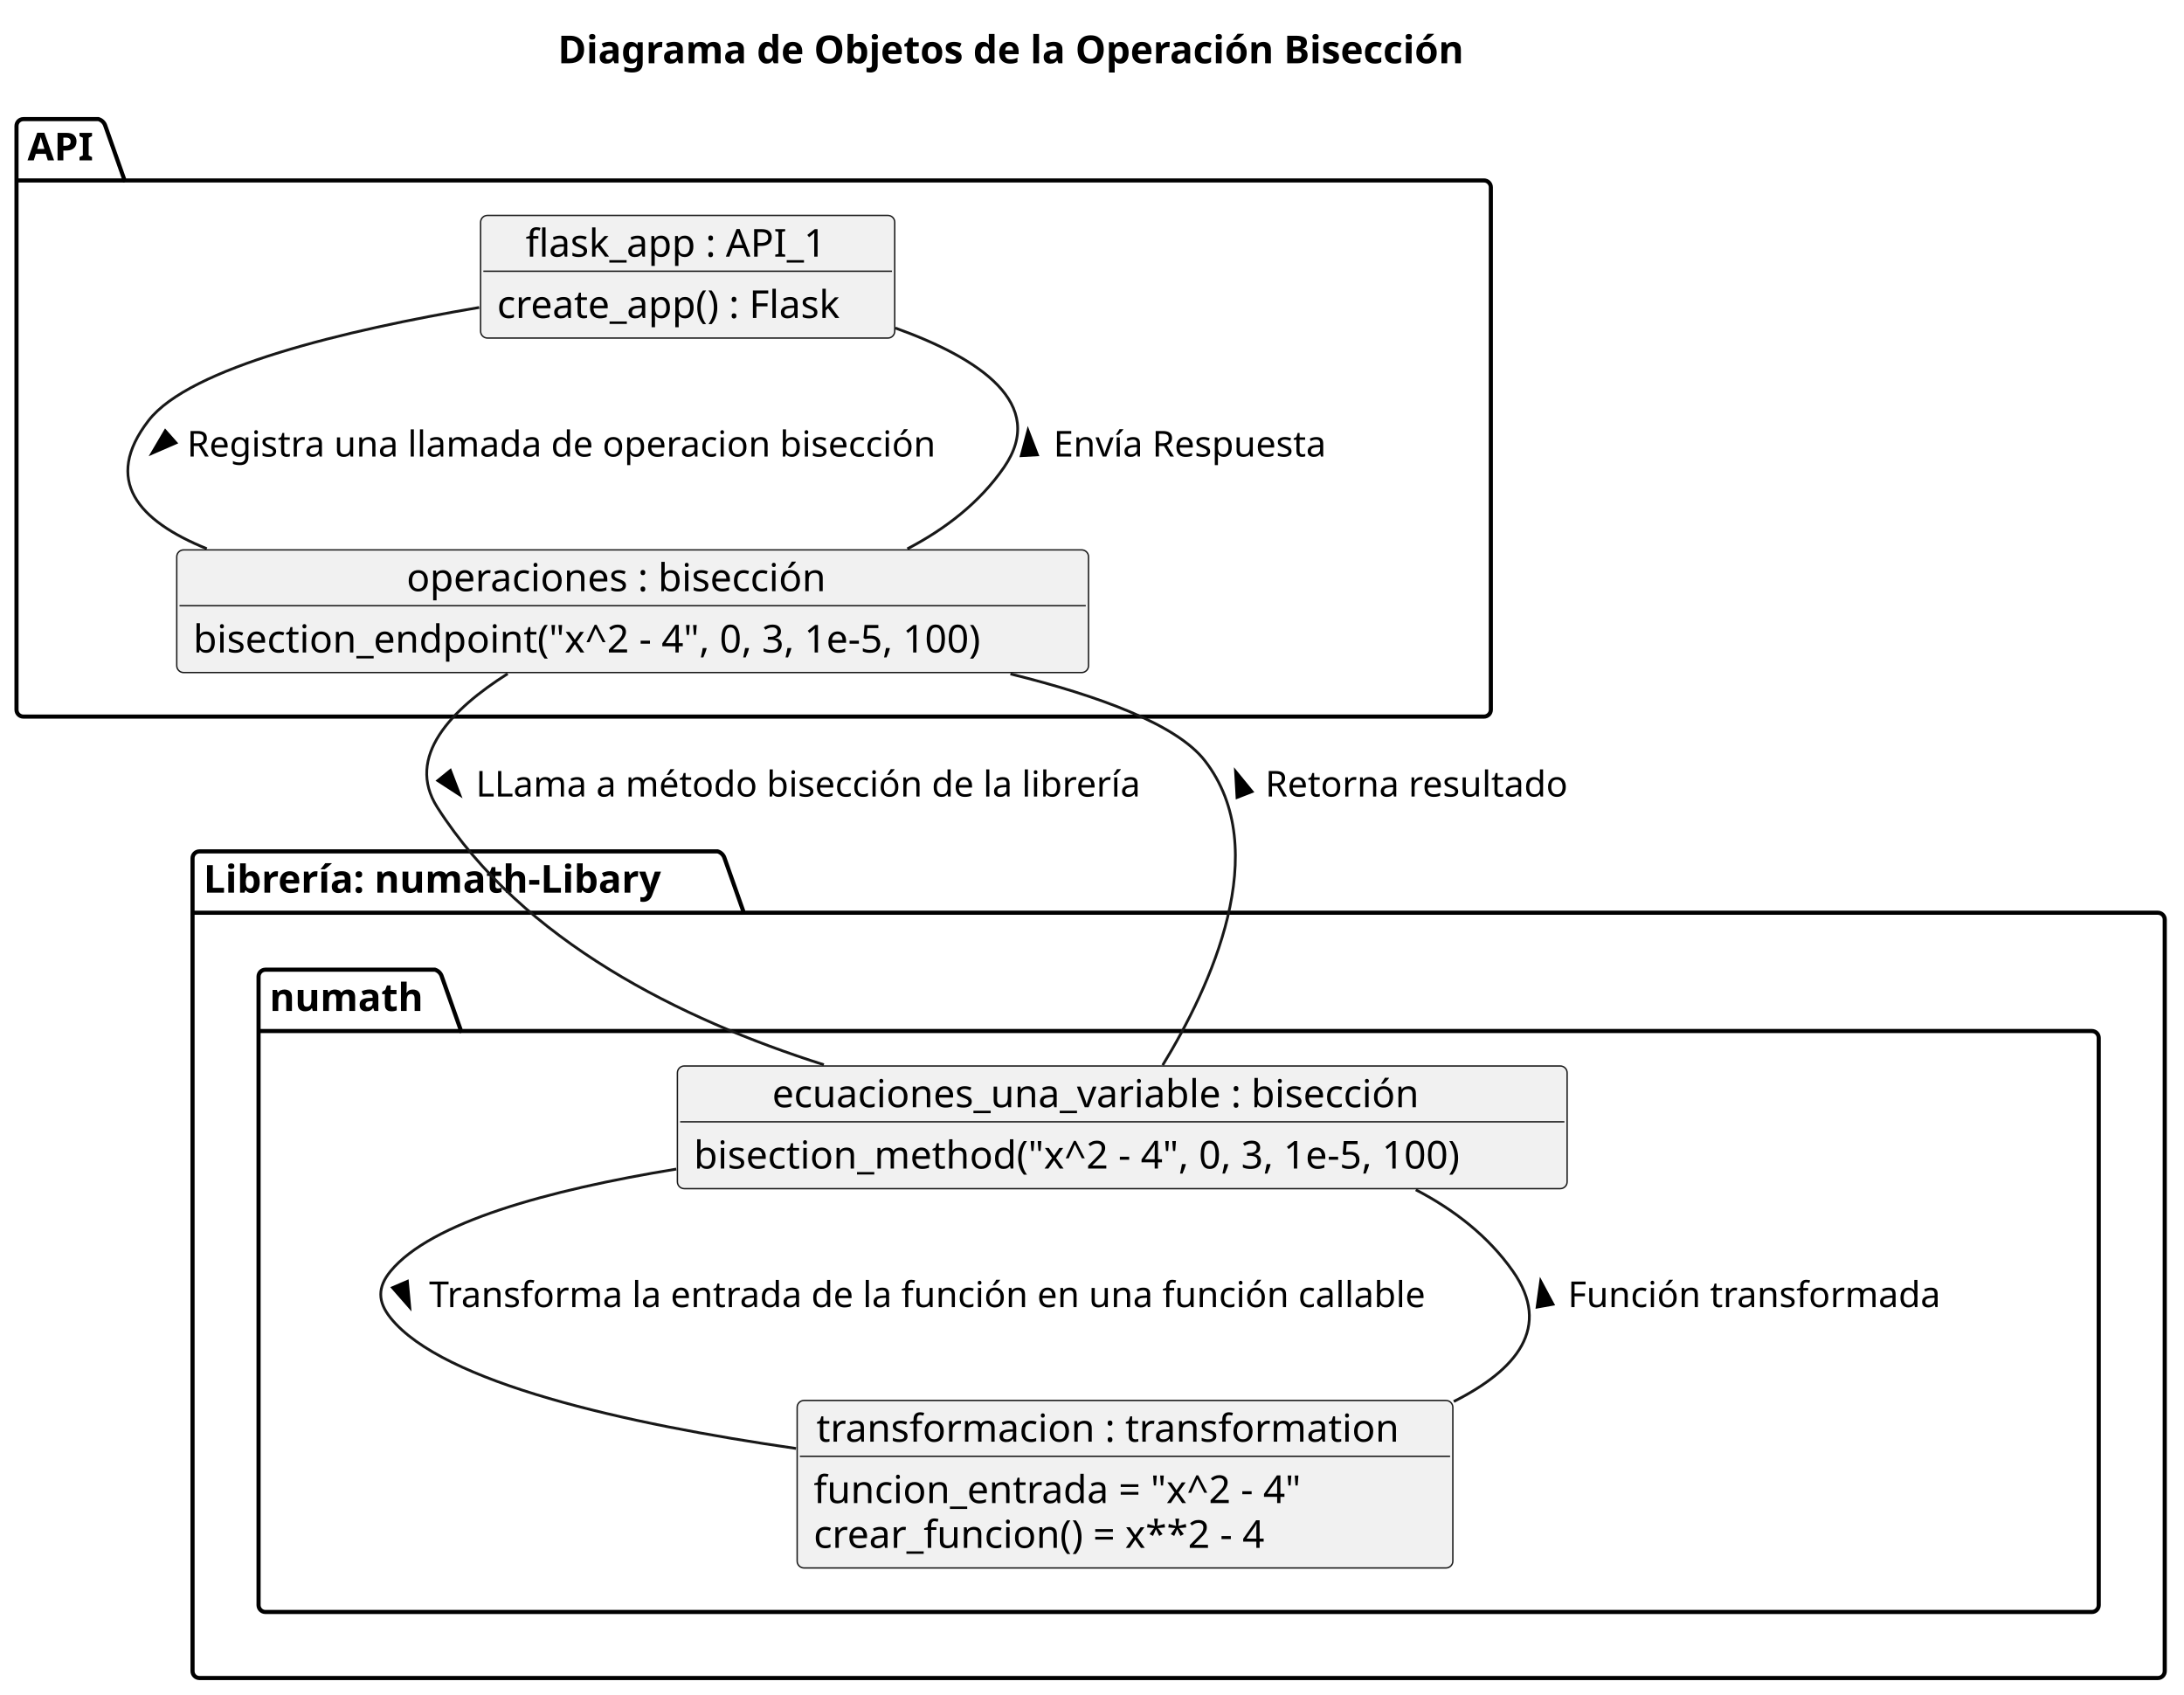
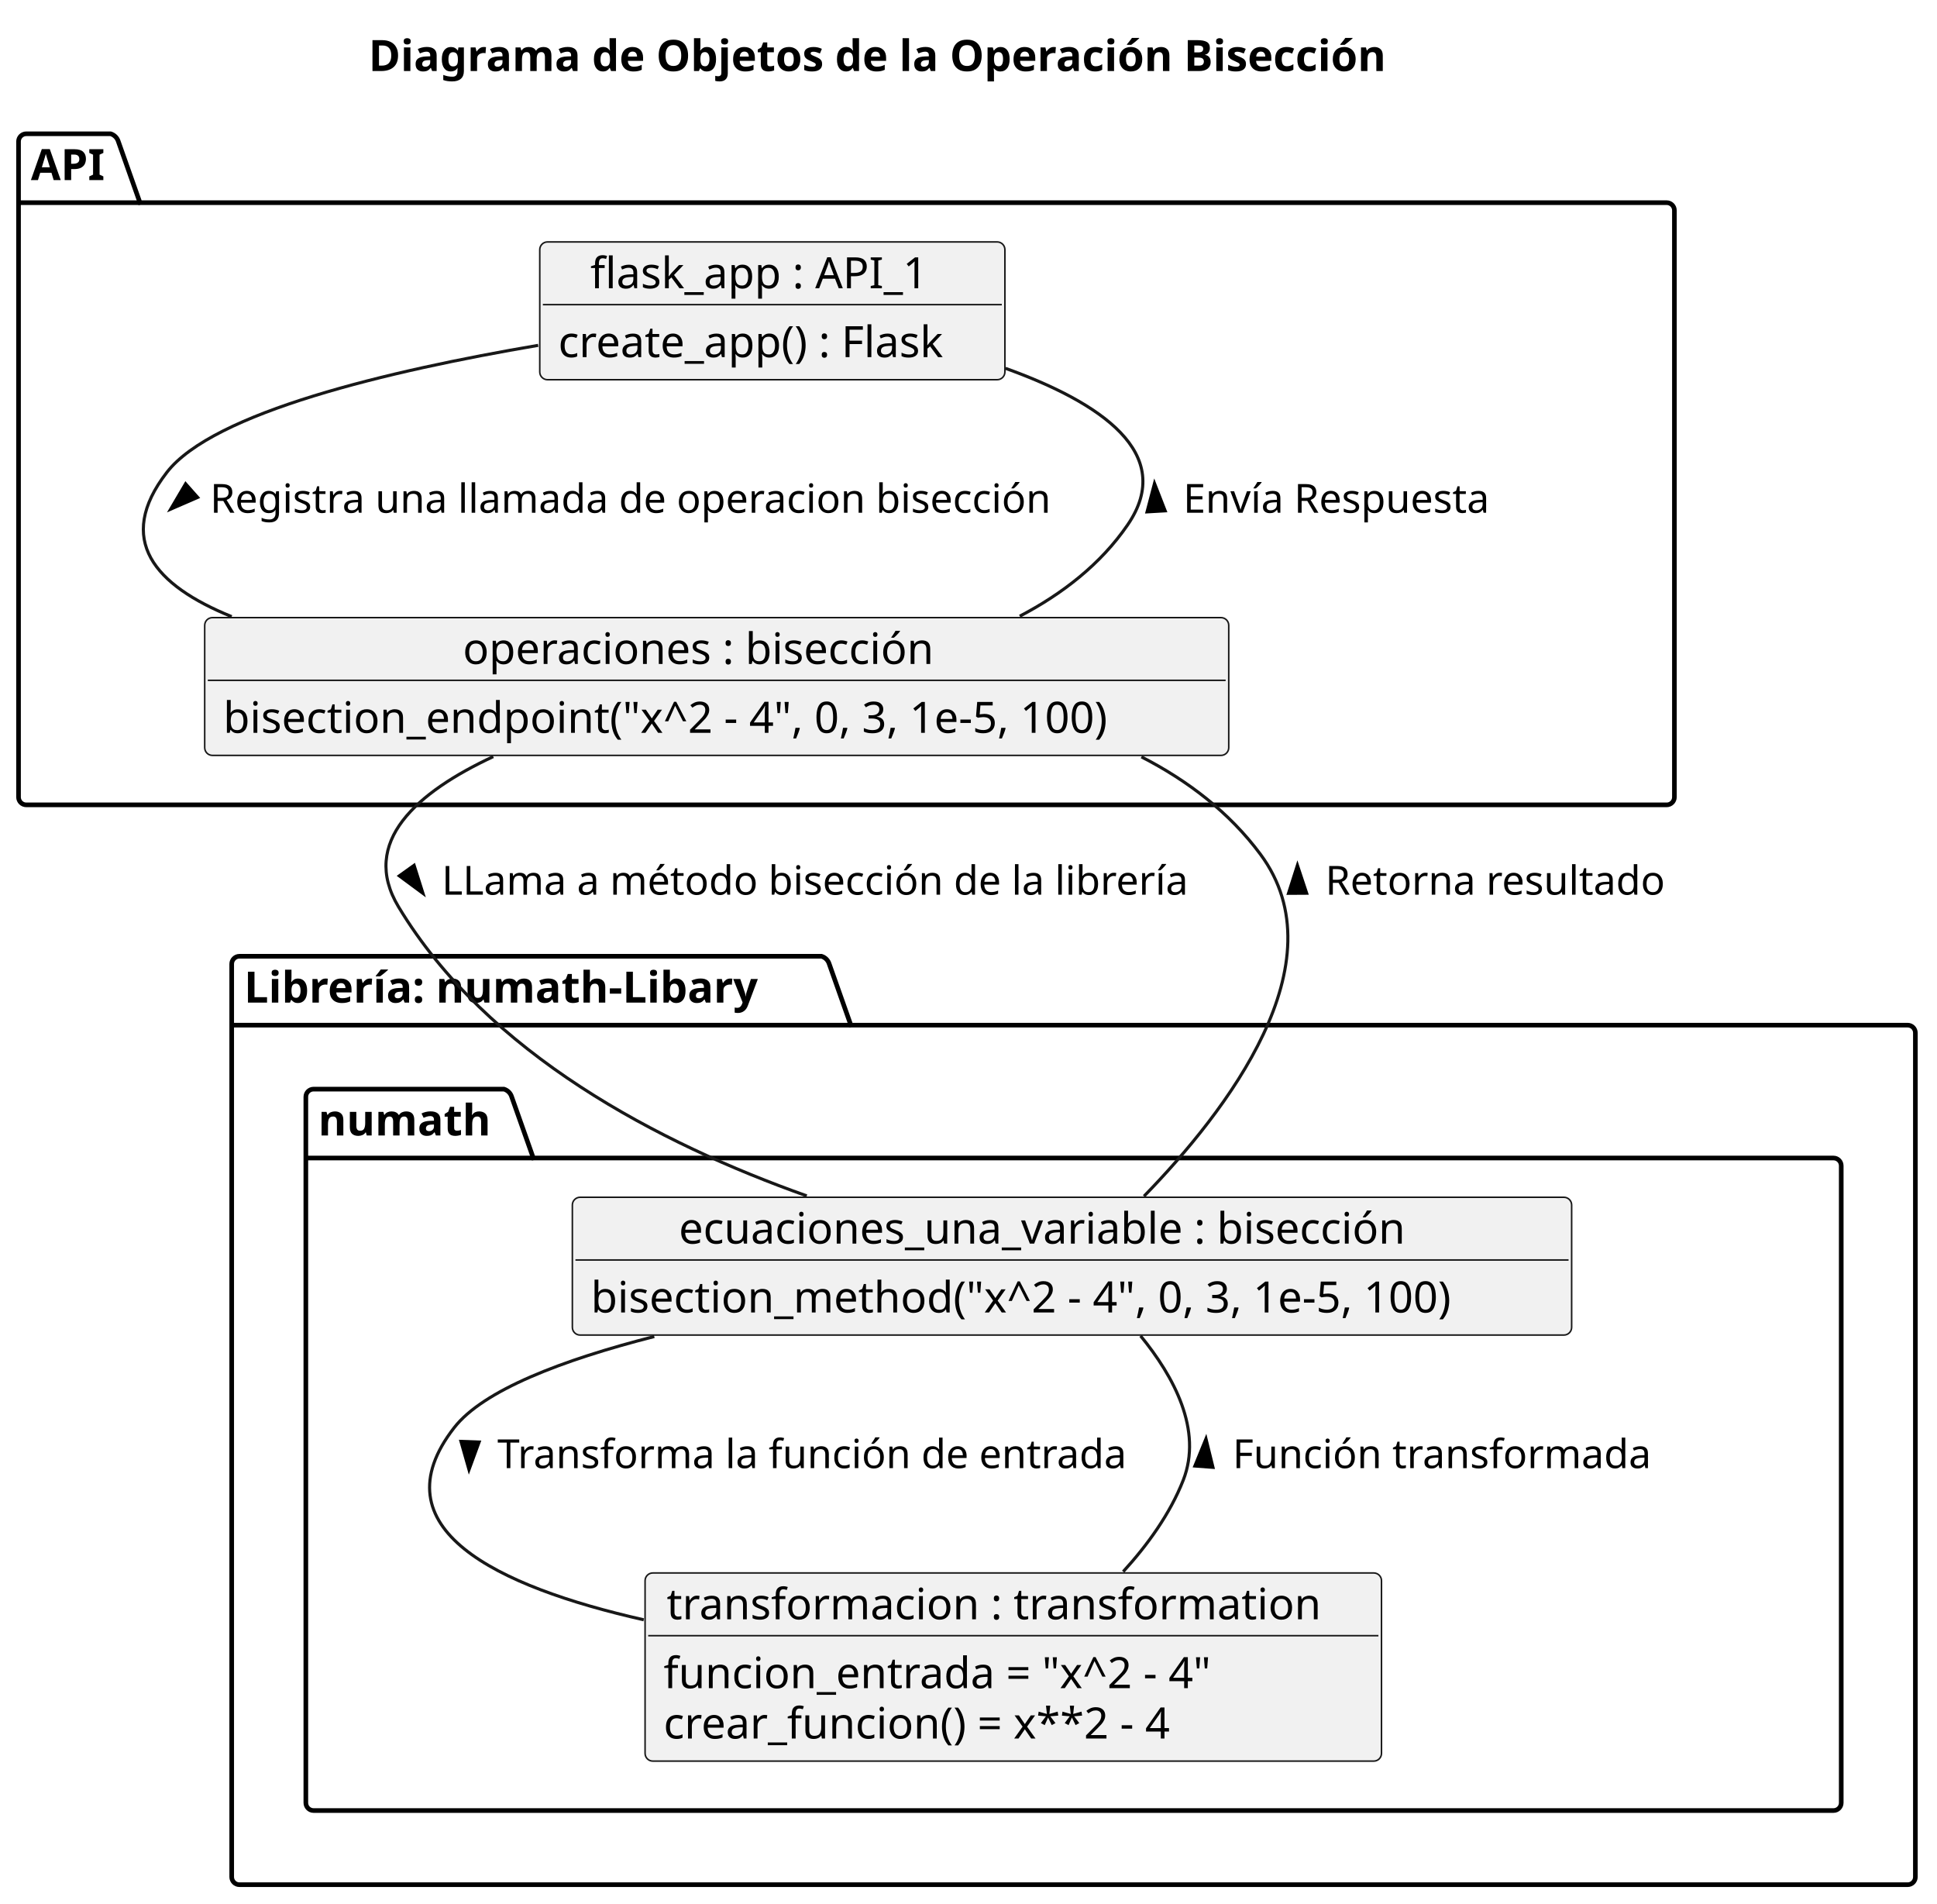
- <svg xmlns="http://www.w3.org/2000/svg" contentStyleType="text/css" data-diagram-type="CLASS" height="616px" preserveAspectRatio="none" style="width:794px;height:616px;background:#FFFFFF;" version="1.1" viewBox="0 0 794 616" width="794px" zoomAndPan="magnify">
+ <svg xmlns="http://www.w3.org/2000/svg" contentStyleType="text/css" data-diagram-type="CLASS" height="616px" preserveAspectRatio="none" style="width:627px;height:616px;background:#FFFFFF;" version="1.1" viewBox="0 0 627 616" width="627px" zoomAndPan="magnify">
  <defs />
  <g>
    <g class="title" data-source-line="1">
-       <text fill="#000000" font-family="sans-serif" font-size="14" font-weight="bold" lengthAdjust="spacing" textLength="374.391" x="202.805" y="22.995">Diagrama de Objetos de la Operación Bisección</text>
+       <text fill="#000000" font-family="sans-serif" font-size="14" font-weight="bold" lengthAdjust="spacing" textLength="374.391" x="119.305" y="22.995">Diagrama de Objetos de la Operación Bisección</text>
    </g>
    <g class="cluster" data-entity="API" data-source-line="3" data-uid="ent0002" id="cluster_API">
      <path d="M8.5,43.297 L35.805,43.297 A3.75,3.75 0 0 1 38.305,45.797 L45.305,65.594 L539.5,65.594 A2.5,2.5 0 0 1 542,68.094 L542,257.987 A2.5,2.5 0 0 1 539.5,260.487 L8.5,260.487 A2.5,2.5 0 0 1 6,257.987 L6,45.797 A2.5,2.5 0 0 1 8.5,43.297" fill="none" style="stroke:#000000;stroke-width:1.5;" />
      <line style="stroke:#000000;stroke-width:1.5;" x1="6" x2="45.305" y1="65.594" y2="65.594" />
      <text fill="#000000" font-family="sans-serif" font-size="14" font-weight="bold" lengthAdjust="spacing" textLength="26.305" x="10" y="58.292">API</text>
    </g>
    <g class="cluster" data-entity="Librería: numath-Libary" data-source-line="13" data-uid="ent0005" id="cluster_Librería: numath-Libary">
-       <path d="M72.5,309.487 L260.921,309.487 A3.75,3.75 0 0 1 263.421,311.987 L270.421,331.784 L784.5,331.784 A2.5,2.5 0 0 1 787,334.284 L787,607.467 A2.5,2.5 0 0 1 784.5,609.967 L72.5,609.967 A2.5,2.5 0 0 1 70,607.467 L70,311.987 A2.5,2.5 0 0 1 72.5,309.487" fill="none" style="stroke:#000000;stroke-width:1.5;" />
-       <line style="stroke:#000000;stroke-width:1.5;" x1="70" x2="270.421" y1="331.784" y2="331.784" />
-       <text fill="#000000" font-family="sans-serif" font-size="14" font-weight="bold" lengthAdjust="spacing" textLength="187.421" x="74" y="324.482">Librería: numath-Libary</text>
+       <path d="M77.5,309.487 L265.921,309.487 A3.75,3.75 0 0 1 268.421,311.987 L275.421,331.784 L617.5,331.784 A2.5,2.5 0 0 1 620,334.284 L620,607.467 A2.5,2.5 0 0 1 617.5,609.967 L77.5,609.967 A2.5,2.5 0 0 1 75,607.467 L75,311.987 A2.5,2.5 0 0 1 77.5,309.487" fill="none" style="stroke:#000000;stroke-width:1.5;" />
+       <line style="stroke:#000000;stroke-width:1.5;" x1="75" x2="275.421" y1="331.784" y2="331.784" />
+       <text fill="#000000" font-family="sans-serif" font-size="14" font-weight="bold" lengthAdjust="spacing" textLength="187.421" x="79" y="324.482">Librería: numath-Libary</text>
    </g>
    <g class="cluster" data-entity="numath" data-source-line="14" data-uid="ent0006" id="cluster_numath">
-       <path d="M96.5,352.487 L158.128,352.487 A3.75,3.75 0 0 1 160.628,354.987 L167.628,374.784 L760.5,374.784 A2.5,2.5 0 0 1 763,377.284 L763,583.467 A2.5,2.5 0 0 1 760.5,585.967 L96.5,585.967 A2.5,2.5 0 0 1 94,583.467 L94,354.987 A2.5,2.5 0 0 1 96.5,352.487" fill="none" style="stroke:#000000;stroke-width:1.5;" />
-       <line style="stroke:#000000;stroke-width:1.5;" x1="94" x2="167.628" y1="374.784" y2="374.784" />
-       <text fill="#000000" font-family="sans-serif" font-size="14" font-weight="bold" lengthAdjust="spacing" textLength="60.628" x="98" y="367.482">numath</text>
+       <path d="M101.5,352.487 L163.128,352.487 A3.75,3.75 0 0 1 165.628,354.987 L172.628,374.784 L593.5,374.784 A2.5,2.5 0 0 1 596,377.284 L596,583.467 A2.5,2.5 0 0 1 593.5,585.967 L101.5,585.967 A2.5,2.5 0 0 1 99,583.467 L99,354.987 A2.5,2.5 0 0 1 101.5,352.487" fill="none" style="stroke:#000000;stroke-width:1.5;" />
+       <line style="stroke:#000000;stroke-width:1.5;" x1="99" x2="172.628" y1="374.784" y2="374.784" />
+       <text fill="#000000" font-family="sans-serif" font-size="14" font-weight="bold" lengthAdjust="spacing" textLength="60.628" x="103" y="367.482">numath</text>
    </g>
    <g class="entity" data-entity="flask_app" data-source-line="4" data-uid="ent0003" id="entity_flask_app">
      <rect fill="#F1F1F1" height="44.594" rx="2.5" ry="2.5" style="stroke:#181818;stroke-width:0.5;" width="150.565" x="174.72" y="78.297" />
      <text fill="#000000" font-family="sans-serif" font-size="14" lengthAdjust="spacing" textLength="117.824" x="191.09" y="93.292">flask_app : API_1</text>
      <line style="stroke:#181818;stroke-width:0.5;" x1="175.72" x2="324.284" y1="98.594" y2="98.594" />
      <text fill="#000000" font-family="sans-serif" font-size="14" lengthAdjust="spacing" textLength="138.565" x="180.72" y="115.589">create_app() : Flask</text>
    </g>
    <g class="entity" data-entity="operaciones" data-source-line="8" data-uid="ent0004" id="entity_operaciones">
-       <rect fill="#F1F1F1" height="44.594" rx="2.5" ry="2.5" style="stroke:#181818;stroke-width:0.5;" width="331.478" x="64.26" y="199.887" />
-       <text fill="#000000" font-family="sans-serif" font-size="14" lengthAdjust="spacing" textLength="164.356" x="147.821" y="214.882">operaciones : bisección</text>
-       <line style="stroke:#181818;stroke-width:0.5;" x1="65.26" x2="394.738" y1="220.184" y2="220.184" />
-       <text fill="#000000" font-family="sans-serif" font-size="14" lengthAdjust="spacing" textLength="319.478" x="70.26" y="237.179">bisection_endpoint("x^2 - 4", 0, 3, 1e-5, 100)</text>
+       <rect fill="#F1F1F1" height="44.594" rx="2.5" ry="2.5" style="stroke:#181818;stroke-width:0.5;" width="331.478" x="66.26" y="199.887" />
+       <text fill="#000000" font-family="sans-serif" font-size="14" lengthAdjust="spacing" textLength="164.356" x="149.821" y="214.882">operaciones : bisección</text>
+       <line style="stroke:#181818;stroke-width:0.5;" x1="67.26" x2="396.738" y1="220.184" y2="220.184" />
+       <text fill="#000000" font-family="sans-serif" font-size="14" lengthAdjust="spacing" textLength="319.478" x="72.26" y="237.179">bisection_endpoint("x^2 - 4", 0, 3, 1e-5, 100)</text>
    </g>
    <g class="entity" data-entity="ecuaciones_una_variable" data-source-line="16" data-uid="ent0007" id="entity_ecuaciones_una_variable">
-       <rect fill="#F1F1F1" height="44.594" rx="2.5" ry="2.5" style="stroke:#181818;stroke-width:0.5;" width="323.466" x="246.27" y="387.487" />
-       <text fill="#000000" font-family="sans-serif" font-size="14" lengthAdjust="spacing" textLength="254.523" x="280.742" y="402.482">ecuaciones_una_variable : bisección</text>
-       <line style="stroke:#181818;stroke-width:0.5;" x1="247.27" x2="568.736" y1="407.784" y2="407.784" />
-       <text fill="#000000" font-family="sans-serif" font-size="14" lengthAdjust="spacing" textLength="311.466" x="252.27" y="424.779">bisection_method("x^2 - 4", 0, 3, 1e-5, 100)</text>
+       <rect fill="#F1F1F1" height="44.594" rx="2.5" ry="2.5" style="stroke:#181818;stroke-width:0.5;" width="323.466" x="185.27" y="387.487" />
+       <text fill="#000000" font-family="sans-serif" font-size="14" lengthAdjust="spacing" textLength="254.523" x="219.742" y="402.482">ecuaciones_una_variable : bisección</text>
+       <line style="stroke:#181818;stroke-width:0.5;" x1="186.27" x2="507.736" y1="407.784" y2="407.784" />
+       <text fill="#000000" font-family="sans-serif" font-size="14" lengthAdjust="spacing" textLength="311.466" x="191.27" y="424.779">bisection_method("x^2 - 4", 0, 3, 1e-5, 100)</text>
    </g>
    <g class="entity" data-entity="transformacion" data-source-line="20" data-uid="ent0008" id="entity_transformacion">
-       <rect fill="#F1F1F1" height="60.891" rx="2.5" ry="2.5" style="stroke:#181818;stroke-width:0.5;" width="238.376" x="289.81" y="509.077" />
-       <text fill="#000000" font-family="sans-serif" font-size="14" lengthAdjust="spacing" textLength="224.376" x="296.81" y="524.072">transformacion : transformation</text>
-       <line style="stroke:#181818;stroke-width:0.5;" x1="290.81" x2="527.186" y1="529.374" y2="529.374" />
-       <text fill="#000000" font-family="sans-serif" font-size="14" lengthAdjust="spacing" textLength="198.769" x="295.81" y="546.369">funcion_entrada = "x^2 - 4"</text>
-       <text fill="#000000" font-family="sans-serif" font-size="14" lengthAdjust="spacing" textLength="180.708" x="295.81" y="562.666">crear_funcion() = x**2 - 4</text>
+       <rect fill="#F1F1F1" height="60.891" rx="2.5" ry="2.5" style="stroke:#181818;stroke-width:0.5;" width="238.376" x="208.81" y="509.077" />
+       <text fill="#000000" font-family="sans-serif" font-size="14" lengthAdjust="spacing" textLength="224.376" x="215.81" y="524.072">transformacion : transformation</text>
+       <line style="stroke:#181818;stroke-width:0.5;" x1="209.81" x2="446.186" y1="529.374" y2="529.374" />
+       <text fill="#000000" font-family="sans-serif" font-size="14" lengthAdjust="spacing" textLength="198.769" x="214.81" y="546.369">funcion_entrada = "x^2 - 4"</text>
+       <text fill="#000000" font-family="sans-serif" font-size="14" lengthAdjust="spacing" textLength="180.708" x="214.81" y="562.666">crear_funcion() = x**2 - 4</text>
    </g>
    <g class="link" data-entity-1="flask_app" data-entity-2="operaciones" data-source-line="28" data-uid="lnk9" id="link_flask_app_operaciones">
-       <path codeLine="28" d="M174.22,111.767 C125.64,120.027 68.96,133.507 54,152.887 C37.28,174.557 50.19,189.347 75.18,199.457" fill="none" id="flask_app-operaciones" style="stroke:#181818;stroke-width:1;" />
-       <polygon fill="#000000" points="55.257,164.768,63.977,160.972,60.08,156.571,55.257,164.768" style="stroke:#000000;stroke-width:1;" />
+       <path codeLine="28" d="M174.22,111.767 C125.64,120.027 68.96,133.507 54,152.887 C37.21,174.637 50.02,189.457 75,199.567" fill="none" id="flask_app-operaciones" style="stroke:#181818;stroke-width:1;" />
+       <polygon fill="#000000" points="55.256,164.767,63.977,160.974,60.082,156.572,55.256,164.767" style="stroke:#000000;stroke-width:1;" />
      <text fill="#000000" font-family="sans-serif" font-size="13" lengthAdjust="spacing" textLength="292.671" x="68" y="165.954">Registra una llamada de operacion bisección</text>
    </g>
    <g class="link" data-entity-1="operaciones" data-entity-2="flask_app" data-source-line="33" data-uid="lnk14" id="link_operaciones_flask_app">
-       <path codeLine="33" d="M329.87,199.507 C343.7,192.287 356.17,182.687 365,169.887 C380.95,146.757 356.13,130.237 325.52,119.247" fill="none" id="operaciones-flask_app" style="stroke:#181818;stroke-width:1;" />
-       <polygon fill="#000000" points="373.729,156.461,371.284,165.651,377.154,165.333,373.729,156.461" style="stroke:#000000;stroke-width:1;" />
+       <path codeLine="33" d="M330.09,199.427 C343.84,192.227 356.25,182.647 365,169.887 C380.9,146.717 356.07,130.197 325.47,119.207" fill="none" id="operaciones-flask_app" style="stroke:#181818;stroke-width:1;" />
+       <polygon fill="#000000" points="373.712,156.462,371.298,165.661,377.167,165.323,373.712,156.462" style="stroke:#000000;stroke-width:1;" />
      <text fill="#000000" font-family="sans-serif" font-size="13" lengthAdjust="spacing" textLength="107.986" x="383" y="165.954">Envía Respuesta</text>
    </g>
    <g class="link" data-entity-1="operaciones" data-entity-2="ecuaciones_una_variable" data-source-line="29" data-uid="lnk10" id="link_operaciones_ecuaciones_una_variable">
-       <path codeLine="29" d="M184.56,244.907 C164.25,257.747 147.23,275.067 159,293.487 C190.1,342.157 247.6,370.587 299.51,387.037" fill="none" id="operaciones-ecuaciones_una_variable" style="stroke:#181818;stroke-width:1;" />
-       <polygon fill="#000000" points="167.144,288.941,163.741,280.06,159.171,283.756,167.144,288.941" style="stroke:#000000;stroke-width:1;" />
-       <text fill="#000000" font-family="sans-serif" font-size="13" lengthAdjust="spacing" textLength="260.063" x="173" y="289.554">LLama a método bisección de la librería</text>
+       <path codeLine="29" d="M159.67,244.867 C134.97,256.377 116.38,272.527 129,293.487 C157.66,341.067 213.27,370.037 261.15,387.037" fill="none" id="operaciones-ecuaciones_una_variable" style="stroke:#181818;stroke-width:1;" />
+       <polygon fill="#000000" points="136.905,289.123,134.042,280.053,129.258,283.468,136.905,289.123" style="stroke:#000000;stroke-width:1;" />
+       <text fill="#000000" font-family="sans-serif" font-size="13" lengthAdjust="spacing" textLength="260.063" x="143" y="289.554">LLama a método bisección de la librería</text>
    </g>
    <g class="link" data-entity-1="ecuaciones_una_variable" data-entity-2="operaciones" data-source-line="32" data-uid="lnk13" id="link_ecuaciones_una_variable_operaciones">
-       <path codeLine="32" d="M422.7,387.207 C439.97,358.907 463.27,309.047 438,276.487 C427.86,263.417 399.75,252.997 367.35,244.977" fill="none" id="ecuaciones_una_variable-operaciones" style="stroke:#181818;stroke-width:1;" />
-       <polygon fill="#000000" points="449.187,280.394,449.728,289.889,455.206,287.757,449.187,280.394" style="stroke:#000000;stroke-width:1;" />
-       <text fill="#000000" font-family="sans-serif" font-size="13" lengthAdjust="spacing" textLength="117" x="460" y="289.554">Retorna resultado</text>
+       <path codeLine="32" d="M370.3,387.157 C397.05,359.687 434.07,311.617 408,276.487 C397.92,262.897 384.47,252.647 369.47,244.947" fill="none" id="ecuaciones_una_variable-operaciones" style="stroke:#181818;stroke-width:1;" />
+       <polygon fill="#000000" points="419.971,280.053,417.085,289.115,422.962,289.081,419.971,280.053" style="stroke:#000000;stroke-width:1;" />
+       <text fill="#000000" font-family="sans-serif" font-size="13" lengthAdjust="spacing" textLength="117" x="429" y="289.554">Retorna resultado</text>
    </g>
    <g class="link" data-entity-1="ecuaciones_una_variable" data-entity-2="transformacion" data-source-line="30" data-uid="lnk11" id="link_ecuaciones_una_variable_transformacion">
-       <path codeLine="30" d="M245.86,424.967 C199.09,432.627 156.67,444.307 142,462.077 C137.19,467.907 137.27,473.177 142,479.077 C160.98,502.737 227.5,517.587 289.4,526.527" fill="none" id="ecuaciones_una_variable-transformacion" style="stroke:#181818;stroke-width:1;" />
-       <polygon fill="#000000" points="148.97,475.239,148.107,465.767,142.705,468.084,148.97,475.239" style="stroke:#000000;stroke-width:1;" />
-       <text fill="#000000" font-family="sans-serif" font-size="13" lengthAdjust="spacing" textLength="389.092" x="156" y="475.144">Transforma la entrada de la función en una función callable</text>
+       <path codeLine="30" d="M211.79,432.557 C181.97,440.167 156.42,449.937 147,462.077 C121.8,494.547 160.43,513.397 208.38,524.237" fill="none" id="ecuaciones_una_variable-transformacion" style="stroke:#181818;stroke-width:1;" />
+       <polygon fill="#000000" points="151.814,475.64,155.087,466.71,149.214,466.492,151.814,475.64" style="stroke:#000000;stroke-width:1;" />
+       <text fill="#000000" font-family="sans-serif" font-size="13" lengthAdjust="spacing" textLength="217.998" x="161" y="475.144">Transforma la función de entrada</text>
    </g>
    <g class="link" data-entity-1="transformacion" data-entity-2="ecuaciones_una_variable" data-source-line="31" data-uid="lnk12" id="link_transformacion_ecuaciones_una_variable">
-       <path codeLine="31" d="M528.52,509.457 C551.39,497.957 564.32,482.477 550,462.077 C541.04,449.307 528.57,439.707 514.71,432.487" fill="none" id="transformacion-ecuaciones_una_variable" style="stroke:#181818;stroke-width:1;" />
-       <polygon fill="#000000" points="560.117,465.722,558.822,475.144,564.607,474.106,560.117,465.722" style="stroke:#000000;stroke-width:1;" />
-       <text fill="#000000" font-family="sans-serif" font-size="13" lengthAdjust="spacing" textLength="143.184" x="570" y="475.144">Función transformada</text>
+       <path codeLine="31" d="M363.57,508.657 C371.47,500.007 378.74,489.947 383,479.077 C389.35,462.847 379.97,445.497 369.2,432.337" fill="none" id="transformacion-ecuaciones_una_variable" style="stroke:#181818;stroke-width:1;" />
+       <polygon fill="#000000" points="390.368,465.657,386.771,474.461,392.633,474.894,390.368,465.657" style="stroke:#000000;stroke-width:1;" />
+       <text fill="#000000" font-family="sans-serif" font-size="13" lengthAdjust="spacing" textLength="143.184" x="399" y="475.144">Función transformada</text>
    </g>
  </g>
</svg>
